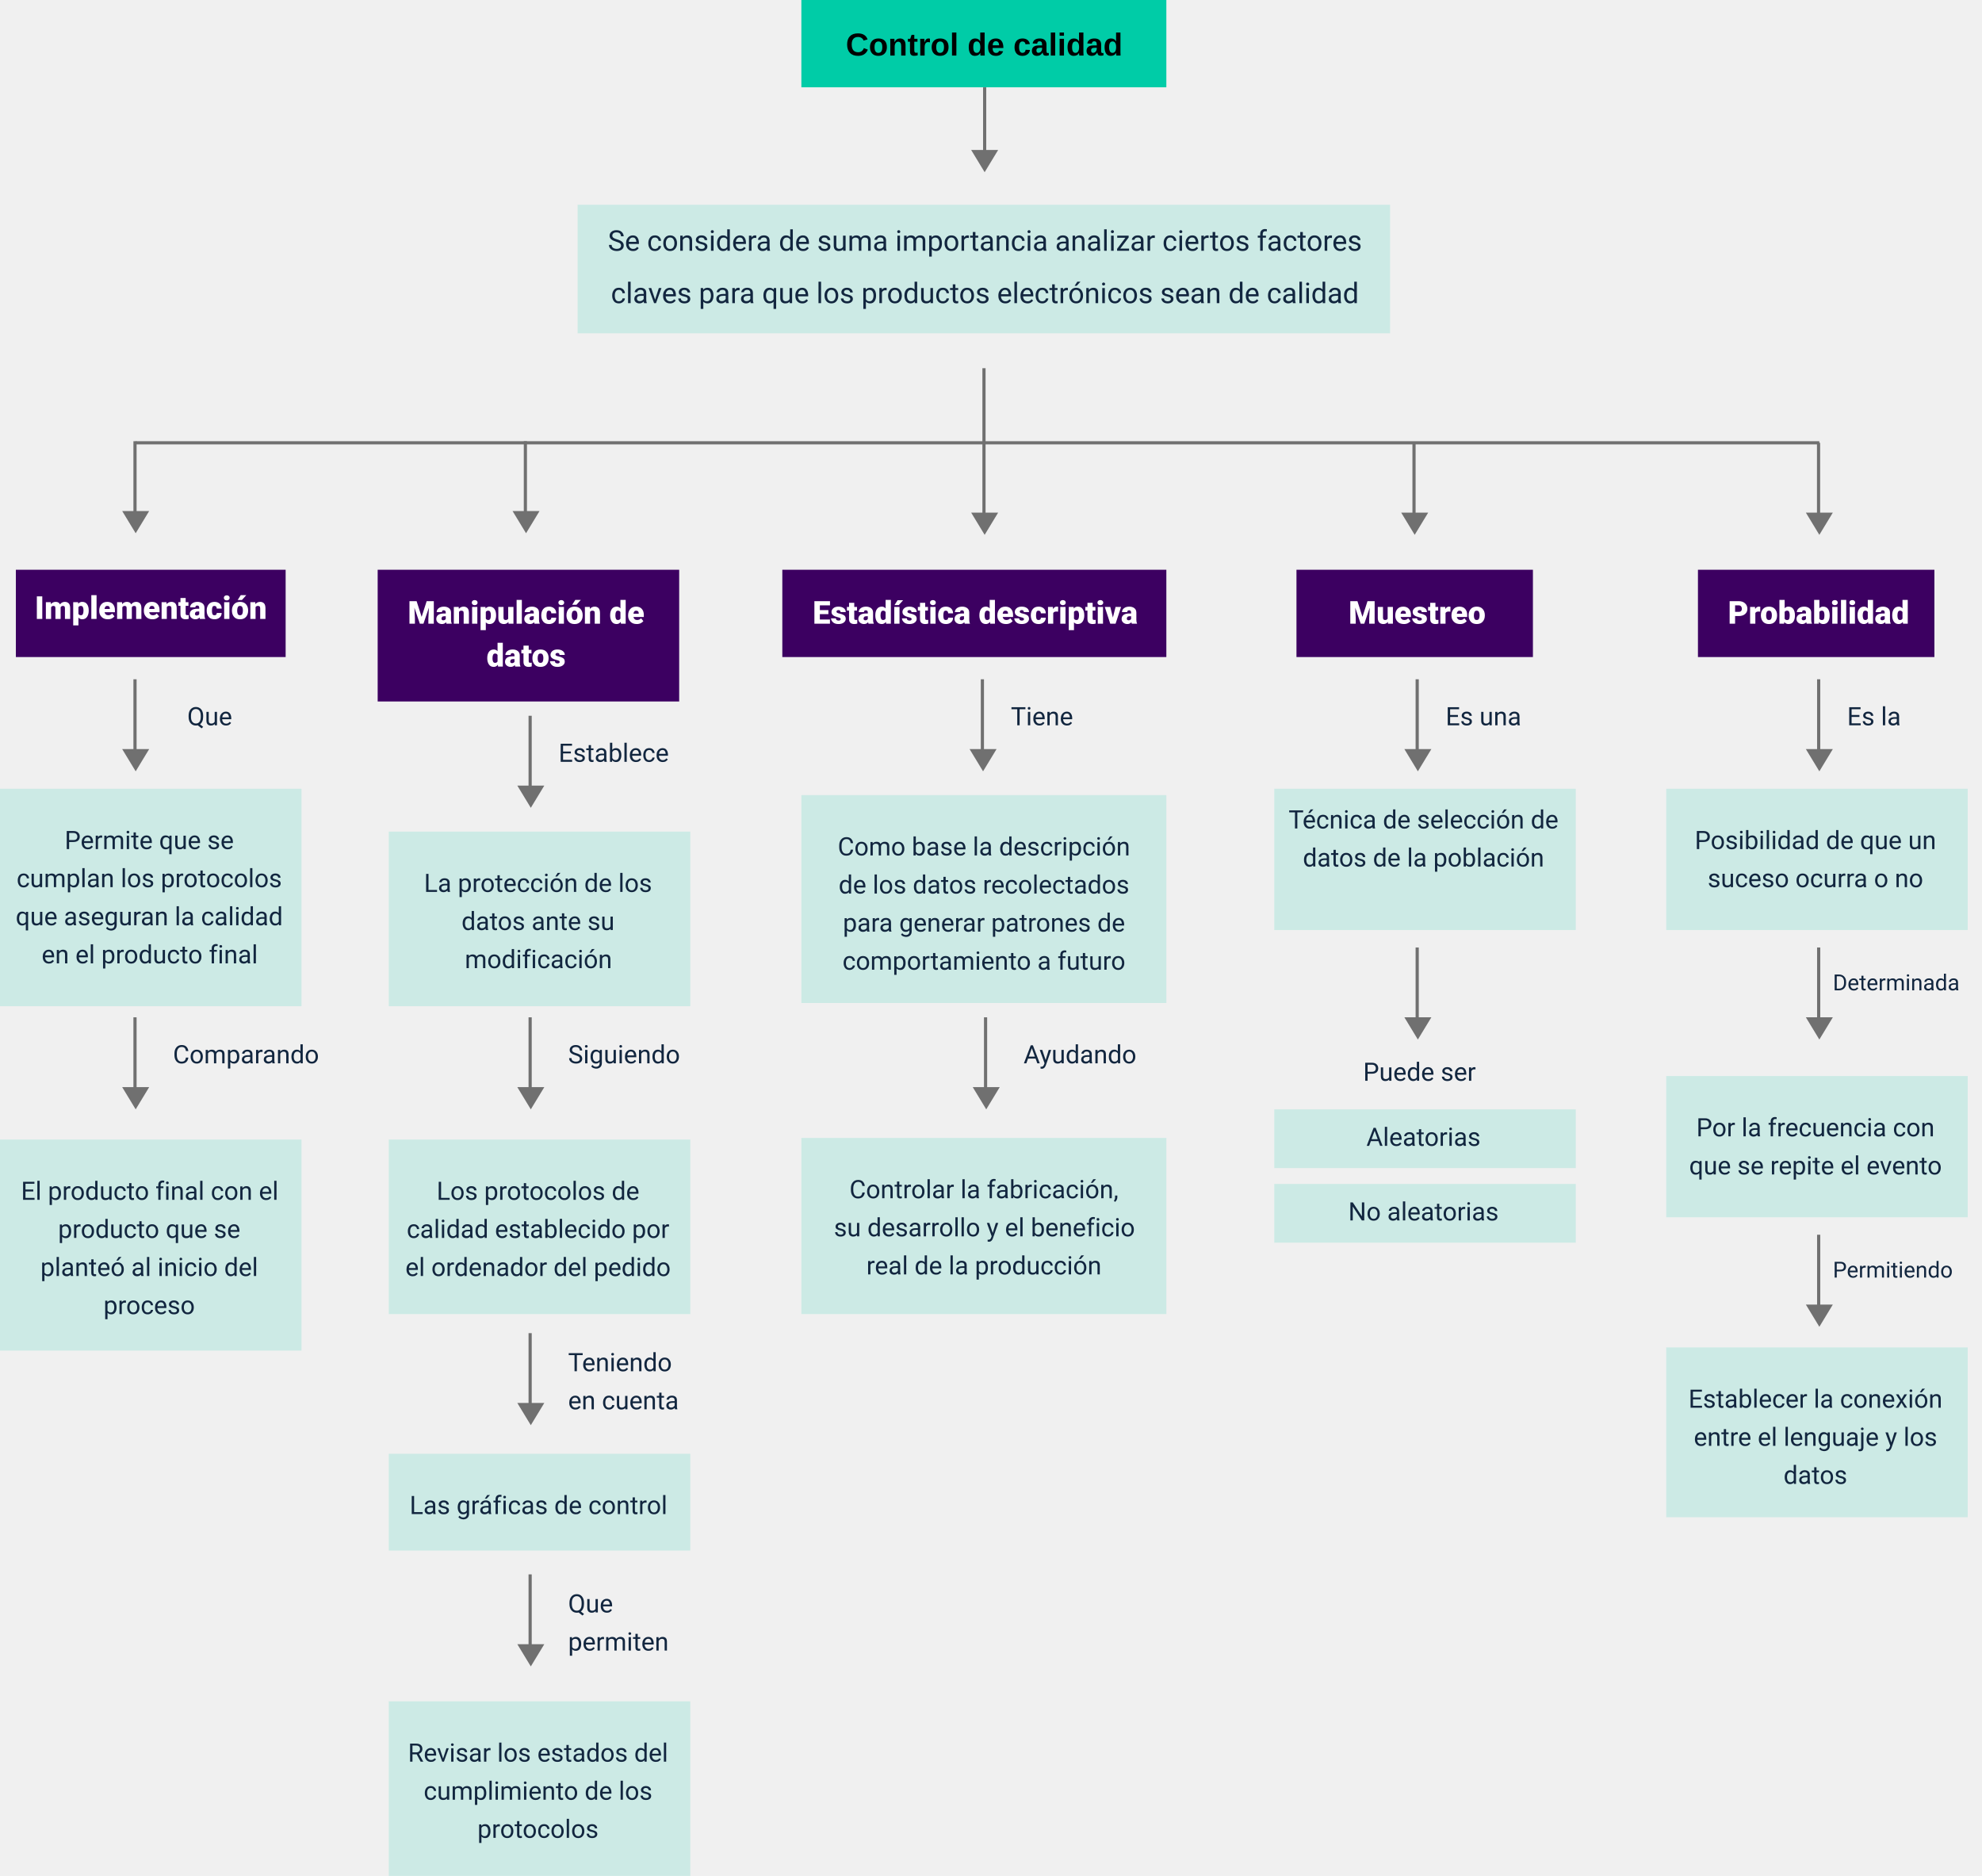
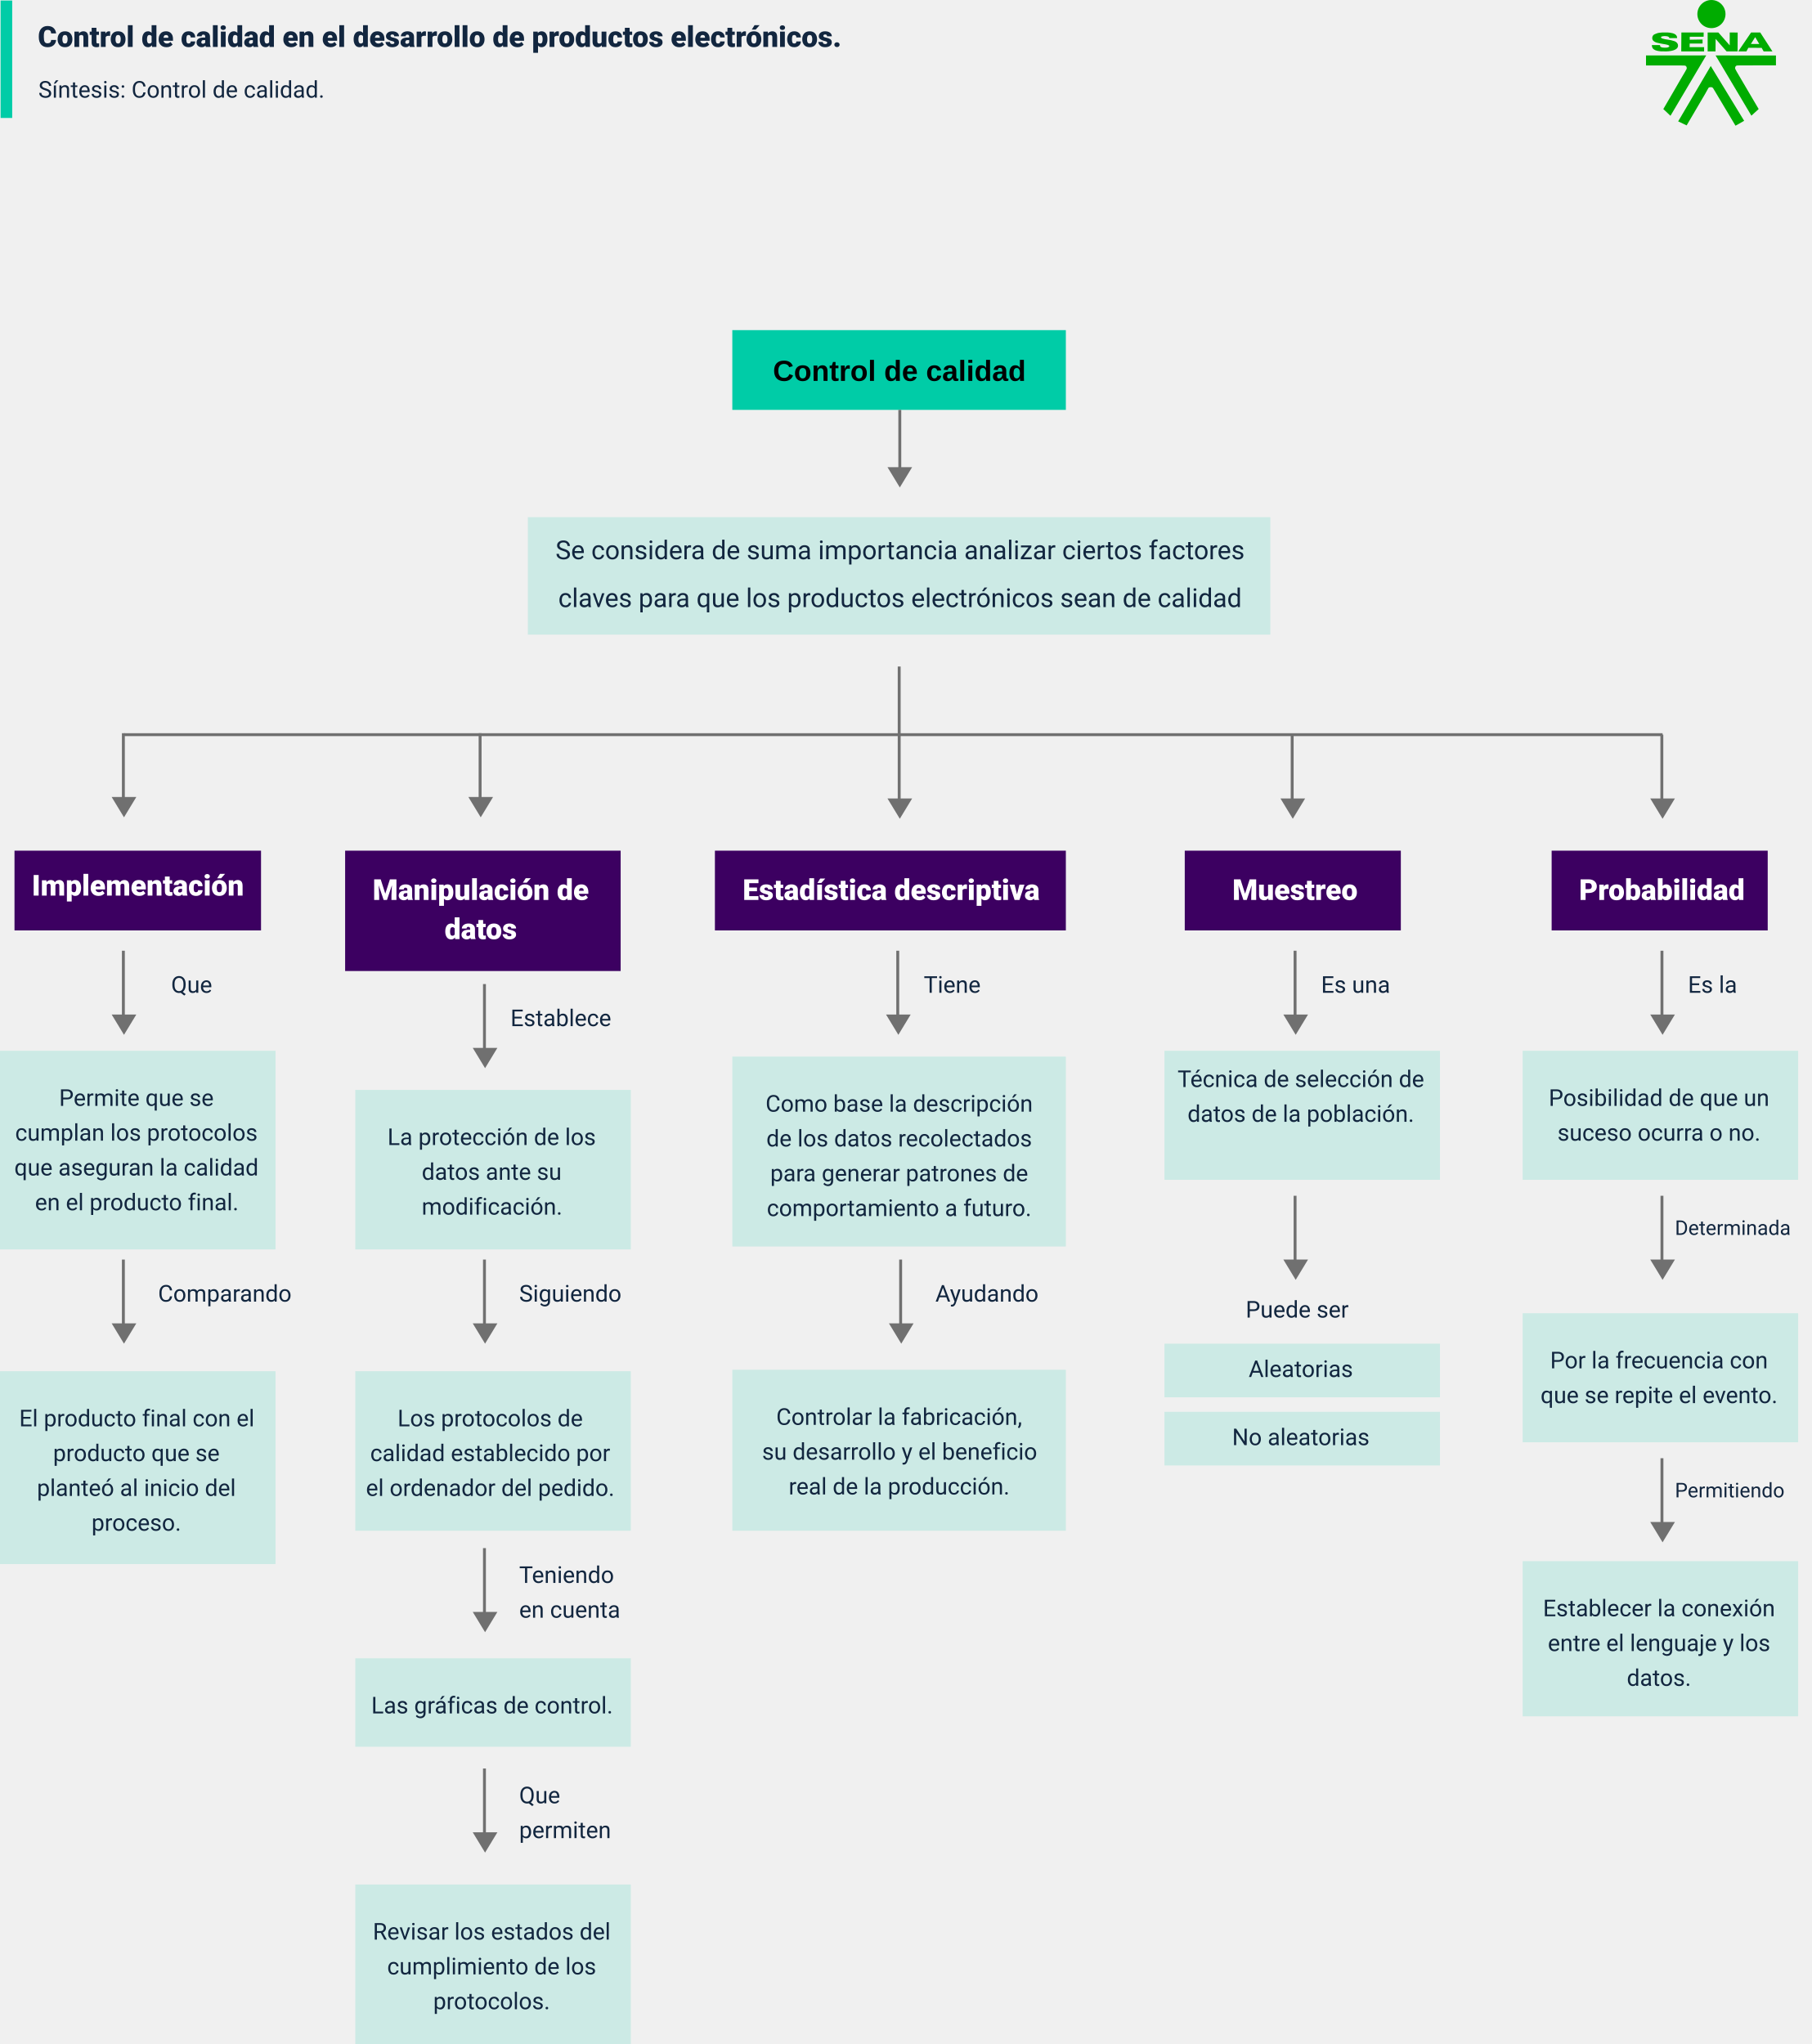
- <svg xmlns="http://www.w3.org/2000/svg" width="1249" height="1182" viewBox="0 0 1249 1182">
-   <g id="Grupo_1013349" data-name="Grupo 1013349" transform="translate(-179.924 -359.329)">
-     <rect id="Rectángulo_347331" data-name="Rectángulo 347331" width="230" height="55" transform="translate(684.924 359.329)" fill="#00cca7" />
-     <rect id="Rectángulo_347332" data-name="Rectángulo 347332" width="512" height="81" transform="translate(543.924 488.329)" fill="#00cca7" opacity="0.15" />
-     <rect id="Rectángulo_347427" data-name="Rectángulo 347427" width="190" height="137" transform="translate(179.924 856.329)" fill="#00cca7" opacity="0.15" />
-     <rect id="Rectángulo_347429" data-name="Rectángulo 347429" width="190" height="110" transform="translate(424.924 883.329)" fill="#00cca7" opacity="0.15" />
-     <rect id="Rectángulo_347435" data-name="Rectángulo 347435" width="190" height="89" transform="translate(982.924 856.329)" fill="#00cca7" opacity="0.15" />
-     <rect id="Rectángulo_347438" data-name="Rectángulo 347438" width="190" height="89" transform="translate(1229.924 856.329)" fill="#00cca7" opacity="0.15" />
-     <rect id="Rectángulo_347439" data-name="Rectángulo 347439" width="190" height="89" transform="translate(1229.924 1037.329)" fill="#00cca7" opacity="0.15" />
-     <rect id="Rectángulo_347440" data-name="Rectángulo 347440" width="190" height="107" transform="translate(1229.924 1208.329)" fill="#00cca7" opacity="0.15" />
-     <rect id="Rectángulo_347436" data-name="Rectángulo 347436" width="190" height="37" transform="translate(982.924 1058.329)" fill="#00cca7" opacity="0.15" />
-     <rect id="Rectángulo_347437" data-name="Rectángulo 347437" width="190" height="37" transform="translate(982.924 1105.329)" fill="#00cca7" opacity="0.15" />
-     <rect id="Rectángulo_347433" data-name="Rectángulo 347433" width="230" height="131" transform="translate(684.924 860.329)" fill="#00cca7" opacity="0.15" />
-     <rect id="Rectángulo_347434" data-name="Rectángulo 347434" width="230" height="111" transform="translate(684.924 1076.329)" fill="#00cca7" opacity="0.15" />
-     <rect id="Rectángulo_347430" data-name="Rectángulo 347430" width="190" height="110" transform="translate(424.924 1077.329)" fill="#00cca7" opacity="0.15" />
-     <rect id="Rectángulo_347432" data-name="Rectángulo 347432" width="190" height="110" transform="translate(424.924 1431.329)" fill="#00cca7" opacity="0.15" />
-     <rect id="Rectángulo_347431" data-name="Rectángulo 347431" width="190" height="61" transform="translate(424.924 1275.329)" fill="#00cca7" opacity="0.15" />
-     <rect id="Rectángulo_347428" data-name="Rectángulo 347428" width="190" height="133" transform="translate(179.924 1077.329)" fill="#00cca7" opacity="0.15" />
-     <text id="Control_de_calidad" data-name="Control de calidad" transform="translate(712.924 394.329)" font-size="20" font-family="Arial-BoldMT, Arial" font-weight="700">
-       <tspan x="0" y="0">Control de calidad</tspan>
-     </text>
-     <line id="Línea_2498" data-name="Línea 2498" y2="47" transform="translate(800.424 414.329)" fill="none" stroke="#707070" stroke-width="2" />
-     <line id="Línea_2499" data-name="Línea 2499" y2="47" transform="translate(800 591.329)" fill="none" stroke="#707070" stroke-width="2" />
-     <line id="Línea_2501" data-name="Línea 2501" y2="47" transform="translate(265 637.329)" fill="none" stroke="#707070" stroke-width="2" />
-     <line id="Línea_2506" data-name="Línea 2506" y2="47" transform="translate(265 787.329)" fill="none" stroke="#707070" stroke-width="2" />
-     <line id="Línea_2508" data-name="Línea 2508" y2="47" transform="translate(514 810.329)" fill="none" stroke="#707070" stroke-width="2" />
-     <line id="Línea_2512" data-name="Línea 2512" y2="47" transform="translate(799 787.329)" fill="none" stroke="#707070" stroke-width="2" />
-     <line id="Línea_2514" data-name="Línea 2514" y2="47" transform="translate(1073 787.329)" fill="none" stroke="#707070" stroke-width="2" />
-     <line id="Línea_2516" data-name="Línea 2516" y2="47" transform="translate(1326 787.329)" fill="none" stroke="#707070" stroke-width="2" />
-     <line id="Línea_2517" data-name="Línea 2517" y2="47" transform="translate(1326 956.329)" fill="none" stroke="#707070" stroke-width="2" />
-     <line id="Línea_2518" data-name="Línea 2518" y2="47" transform="translate(1326 1137.329)" fill="none" stroke="#707070" stroke-width="2" />
-     <line id="Línea_2515" data-name="Línea 2515" y2="47" transform="translate(1073 956.329)" fill="none" stroke="#707070" stroke-width="2" />
-     <line id="Línea_2507" data-name="Línea 2507" y2="47" transform="translate(265 1000.329)" fill="none" stroke="#707070" stroke-width="2" />
-     <line id="Línea_2509" data-name="Línea 2509" y2="47" transform="translate(514 1000.329)" fill="none" stroke="#707070" stroke-width="2" />
-     <line id="Línea_2513" data-name="Línea 2513" y2="47" transform="translate(801 1000.329)" fill="none" stroke="#707070" stroke-width="2" />
-     <line id="Línea_2510" data-name="Línea 2510" y2="47" transform="translate(514 1199.329)" fill="none" stroke="#707070" stroke-width="2" />
-     <line id="Línea_2511" data-name="Línea 2511" y2="47" transform="translate(514 1351.329)" fill="none" stroke="#707070" stroke-width="2" />
-     <line id="Línea_2502" data-name="Línea 2502" y2="47" transform="translate(511 637.329)" fill="none" stroke="#707070" stroke-width="2" />
-     <line id="Línea_2503" data-name="Línea 2503" y2="47" transform="translate(800 638.329)" fill="none" stroke="#707070" stroke-width="2" />
-     <line id="Línea_2504" data-name="Línea 2504" y2="47" transform="translate(1071 638.329)" fill="none" stroke="#707070" stroke-width="2" />
-     <line id="Línea_2505" data-name="Línea 2505" y2="47" transform="translate(1325.924 638.329)" fill="none" stroke="#707070" stroke-width="2" />
-     <line id="Línea_2500" data-name="Línea 2500" x1="1061" transform="translate(265.424 638.329)" fill="none" stroke="#707070" stroke-width="2" />
-     <path id="Polígono_21" data-name="Polígono 21" d="M8.5,0,17,14H0Z" transform="translate(808.924 467.829) rotate(180)" fill="#707070" />
-     <path id="Polígono_22" data-name="Polígono 22" d="M8.5,0,17,14H0Z" transform="translate(273.924 695.329) rotate(180)" fill="#707070" />
-     <path id="Polígono_27" data-name="Polígono 27" d="M8.5,0,17,14H0Z" transform="translate(273.924 845.329) rotate(180)" fill="#707070" />
-     <path id="Polígono_29" data-name="Polígono 29" d="M8.5,0,17,14H0Z" transform="translate(522.924 868.329) rotate(180)" fill="#707070" />
-     <path id="Polígono_33" data-name="Polígono 33" d="M8.5,0,17,14H0Z" transform="translate(807.924 845.329) rotate(180)" fill="#707070" />
-     <path id="Polígono_35" data-name="Polígono 35" d="M8.5,0,17,14H0Z" transform="translate(1081.924 845.329) rotate(180)" fill="#707070" />
-     <path id="Polígono_37" data-name="Polígono 37" d="M8.5,0,17,14H0Z" transform="translate(1334.924 845.329) rotate(180)" fill="#707070" />
-     <path id="Polígono_38" data-name="Polígono 38" d="M8.5,0,17,14H0Z" transform="translate(1334.924 1014.329) rotate(180)" fill="#707070" />
-     <path id="Polígono_39" data-name="Polígono 39" d="M8.5,0,17,14H0Z" transform="translate(1334.924 1195.329) rotate(180)" fill="#707070" />
-     <path id="Polígono_36" data-name="Polígono 36" d="M8.5,0,17,14H0Z" transform="translate(1081.924 1014.329) rotate(180)" fill="#707070" />
-     <path id="Polígono_28" data-name="Polígono 28" d="M8.5,0,17,14H0Z" transform="translate(273.924 1058.329) rotate(180)" fill="#707070" />
-     <path id="Polígono_30" data-name="Polígono 30" d="M8.5,0,17,14H0Z" transform="translate(522.924 1058.329) rotate(180)" fill="#707070" />
-     <path id="Polígono_34" data-name="Polígono 34" d="M8.5,0,17,14H0Z" transform="translate(809.924 1058.329) rotate(180)" fill="#707070" />
-     <path id="Polígono_31" data-name="Polígono 31" d="M8.5,0,17,14H0Z" transform="translate(522.924 1257.329) rotate(180)" fill="#707070" />
-     <path id="Polígono_32" data-name="Polígono 32" d="M8.5,0,17,14H0Z" transform="translate(522.924 1409.329) rotate(180)" fill="#707070" />
-     <path id="Polígono_23" data-name="Polígono 23" d="M8.5,0,17,14H0Z" transform="translate(519.924 695.329) rotate(180)" fill="#707070" />
-     <path id="Polígono_24" data-name="Polígono 24" d="M8.5,0,17,14H0Z" transform="translate(808.924 696.329) rotate(180)" fill="#707070" />
-     <path id="Polígono_25" data-name="Polígono 25" d="M8.5,0,17,14H0Z" transform="translate(1079.924 696.329) rotate(180)" fill="#707070" />
-     <path id="Polígono_26" data-name="Polígono 26" d="M8.5,0,17,14H0Z" transform="translate(1334.924 696.329) rotate(180)" fill="#707070" />
-     <text id="Se_considera_de_suma_importancia_analizar_ciertos_factores_claves_para_que_los_productos_electrónicos_sean_de_calidad" data-name="Se considera de suma importancia analizar ciertos factores claves para que los productos electrónicos sean de calidad" transform="translate(552.924 500.329)" fill="#12263f" font-size="18" font-family="Roboto-Regular, Roboto">
-       <tspan x="10.046" y="17">Se considera de suma importancia analizar ciertos factores </tspan>
-       <tspan x="11.984" y="50">claves para que los productos electrónicos sean de calidad</tspan>
-     </text>
-     <rect id="Rectángulo_347422" data-name="Rectángulo 347422" width="170" height="55" transform="translate(189.924 718.329)" fill="#3c0061" />
-     <rect id="Rectángulo_347423" data-name="Rectángulo 347423" width="190" height="83" transform="translate(417.924 718.329)" fill="#3c0061" />
-     <rect id="Rectángulo_347424" data-name="Rectángulo 347424" width="242" height="55" transform="translate(672.924 718.329)" fill="#3c0061" />
-     <rect id="Rectángulo_347425" data-name="Rectángulo 347425" width="149" height="55" transform="translate(996.924 718.329)" fill="#3c0061" />
-     <rect id="Rectángulo_347426" data-name="Rectángulo 347426" width="149" height="55" transform="translate(1249.924 718.329)" fill="#3c0061" />
-     <text id="Implementación" transform="translate(193.924 730.329)" fill="#fff" font-size="20" font-family="Roboto-Black, Roboto" font-weight="800">
-       <tspan x="7.909" y="19">Implementación</tspan>
-     </text>
-     <text id="Manipulación_de_datos_" data-name="Manipulación de datos " transform="translate(428.924 733.329)" fill="#fff" font-size="20" font-family="Roboto-Black, Roboto" font-weight="800">
-       <tspan x="7.954" y="19">Manipulación de </tspan>
-       <tspan x="57.544" y="46">datos</tspan>
-     </text>
-     <text id="Estadística_descriptiva" data-name="Estadística descriptiva" transform="translate(683.924 733.329)" fill="#fff" font-size="20" font-family="Roboto-Black, Roboto" font-weight="800">
-       <tspan x="8.132" y="19">Estadística descriptiva</tspan>
-     </text>
-     <text id="Muestreo" transform="translate(1007.924 733.329)" fill="#fff" font-size="20" font-family="Roboto-Black, Roboto" font-weight="800">
-       <tspan x="21.841" y="19">Muestreo</tspan>
-     </text>
-     <text id="Probabilidad" transform="translate(1260.924 733.329)" fill="#fff" font-size="20" font-family="Roboto-Black, Roboto" font-weight="800">
-       <tspan x="7.891" y="19">Probabilidad</tspan>
-     </text>
-     <text id="Que" transform="translate(297.924 801.329)" fill="#12263f" font-size="16" font-family="Roboto-Regular, Roboto">
-       <tspan x="0" y="15">Que</tspan>
-     </text>
-     <text id="Establece" transform="translate(531.924 824.329)" fill="#12263f" font-size="16" font-family="Roboto-Regular, Roboto">
-       <tspan x="0" y="15">Establece</tspan>
-     </text>
-     <text id="Tiene" transform="translate(816.924 801.329)" fill="#12263f" font-size="16" font-family="Roboto-Regular, Roboto">
-       <tspan x="0" y="15">Tiene</tspan>
-     </text>
-     <text id="Es_una" data-name="Es una" transform="translate(1090.924 801.329)" fill="#12263f" font-size="16" font-family="Roboto-Regular, Roboto">
-       <tspan x="0" y="15">Es una</tspan>
-     </text>
-     <text id="Es_la" data-name="Es la" transform="translate(1343.924 801.329)" fill="#12263f" font-size="16" font-family="Roboto-Regular, Roboto">
-       <tspan x="0" y="15">Es la</tspan>
-     </text>
-     <text id="Determinada" transform="translate(1334.924 970.329)" fill="#12263f" font-size="14" font-family="Roboto-Regular, Roboto">
-       <tspan x="0" y="13">Determinada</tspan>
-     </text>
-     <text id="Permitiendo" transform="translate(1334.924 1151.329)" fill="#12263f" font-size="14" font-family="Roboto-Regular, Roboto">
-       <tspan x="0" y="13">Permitiendo</tspan>
-     </text>
-     <text id="Puede_ser" data-name="Puede ser" transform="translate(1038.924 1025.329)" fill="#12263f" font-size="16" font-family="Roboto-Regular, Roboto">
-       <tspan x="0" y="15">Puede ser</tspan>
-     </text>
-     <text id="Comparando" transform="translate(288.924 1014.329)" fill="#12263f" font-size="16" font-family="Roboto-Regular, Roboto">
-       <tspan x="0" y="15">Comparando</tspan>
-     </text>
-     <text id="Siguiendo" transform="translate(537.924 1014.329)" fill="#12263f" font-size="16" font-family="Roboto-Regular, Roboto">
-       <tspan x="0" y="15">Siguiendo</tspan>
-     </text>
-     <text id="Ayudando" transform="translate(824.924 1014.329)" fill="#12263f" font-size="16" font-family="Roboto-Regular, Roboto">
-       <tspan x="0" y="15">Ayudando</tspan>
-     </text>
-     <text id="Teniendo_en_cuenta" data-name="Teniendo en cuenta" transform="translate(537.924 1208.329)" fill="#12263f" font-size="16" font-family="Roboto-Regular, Roboto">
-       <tspan x="0" y="15">Teniendo </tspan>
-       <tspan x="0" y="39">en cuenta</tspan>
-     </text>
-     <text id="Que_permiten" data-name="Que permiten" transform="translate(537.924 1360.329)" fill="#12263f" font-size="16" font-family="Roboto-Regular, Roboto">
-       <tspan x="0" y="15">Que </tspan>
-       <tspan x="0" y="39">permiten</tspan>
-     </text>
-     <text id="Permite_que_se_cumplan_los_protocolos_que_aseguran_la_calidad_en_el_producto_final" data-name="Permite que se cumplan los protocolos que aseguran la calidad en el producto final" transform="translate(188.924 879.329)" fill="#12263f" font-size="16" font-family="Roboto-Regular, Roboto">
-       <tspan x="31.734" y="15">Permite que se </tspan>
-       <tspan x="1.449" y="39">cumplan los protocolos </tspan>
-       <tspan x="0.844" y="63">que aseguran la calidad </tspan>
-       <tspan x="17.203" y="87">en el producto final</tspan>
-     </text>
-     <text id="La_protección_de_los_datos_ante_su_modificación" data-name="La protección de los datos ante su modificación" transform="translate(433.924 906.329)" fill="#12263f" font-size="16" font-family="Roboto-Regular, Roboto">
-       <tspan x="13.199" y="15">La protección de los </tspan>
-       <tspan x="36.801" y="39">datos ante su </tspan>
-       <tspan x="38.898" y="63">modificación</tspan>
-     </text>
-     <text id="Técnica_de_selección_de_datos_de_la_población" data-name="Técnica de selección de datos de la población" transform="translate(991.924 866.329)" fill="#12263f" font-size="16" font-family="Roboto-Regular, Roboto">
-       <tspan x="0.016" y="15">Técnica de selección de </tspan>
-       <tspan x="8.992" y="39">datos de la población</tspan>
-     </text>
-     <text id="Posibilidad_de_que_un_suceso_ocurra_o_no" data-name="Posibilidad de que un suceso ocurra o no" transform="translate(1238.924 879.329)" fill="#12263f" font-size="16" font-family="Roboto-Regular, Roboto">
-       <tspan x="8.977" y="15">Posibilidad de que un </tspan>
-       <tspan x="17.102" y="39">suceso ocurra o no</tspan>
-     </text>
-     <text id="Por_la_frecuencia_con_que_se_repite_el_evento" data-name="Por la frecuencia con que se repite el evento" transform="translate(1238.924 1060.329)" fill="#12263f" font-size="16" font-family="Roboto-Regular, Roboto">
-       <tspan x="9.957" y="15">Por la frecuencia con </tspan>
-       <tspan x="5.426" y="39">que se repite el evento</tspan>
-     </text>
-     <text id="Establecer_la_conexión_entre_el_lenguaje_y_los_datos" data-name="Establecer la conexión entre el lenguaje y los datos" transform="translate(1238.924 1231.329)" fill="#12263f" font-size="16" font-family="Roboto-Regular, Roboto">
-       <tspan x="5.023" y="15">Establecer la conexión </tspan>
-       <tspan x="8.355" y="39">entre el lenguaje y los </tspan>
-       <tspan x="64.914" y="63">datos</tspan>
-     </text>
-     <text id="Aleatorias" transform="translate(991.924 1066.329)" fill="#12263f" font-size="16" font-family="Roboto-Regular, Roboto">
-       <tspan x="49.027" y="15">Aleatorias</tspan>
-     </text>
-     <text id="No_aleatorias" data-name="No aleatorias" transform="translate(991.924 1113.329)" fill="#12263f" font-size="16" font-family="Roboto-Regular, Roboto">
-       <tspan x="37.648" y="15">No aleatorias</tspan>
-     </text>
-     <text id="Como_base_la_descripción_de_los_datos_recolectados_para_generar_patrones_de_comportamiento_a_futuro" data-name="Como base la descripción de los datos recolectados para generar patrones de comportamiento a futuro" transform="translate(704.924 883.329)" fill="#12263f" font-size="16" font-family="Roboto-Regular, Roboto">
-       <tspan x="2.914" y="15">Como base la descripción </tspan>
-       <tspan x="3.441" y="39">de los datos recolectados </tspan>
-       <tspan x="6.156" y="63">para generar patrones de </tspan>
-       <tspan x="5.902" y="87">comportamiento a futuro</tspan>
-     </text>
-     <text id="Controlar_la_fabricación_su_desarrollo_y_el_beneficio_real_de_la_producción" data-name="Controlar la fabricación, su desarrollo y el beneficio real de la producción" transform="translate(704.924 1099.329)" fill="#12263f" font-size="16" font-family="Roboto-Regular, Roboto">
-       <tspan x="10.277" y="15">Controlar la fabricación, </tspan>
-       <tspan x="0.508" y="39">su desarrollo y el beneficio </tspan>
-       <tspan x="20.957" y="63">real de la producción</tspan>
-     </text>
-     <text id="Los_protocolos_de_calidad_establecido_por_el_ordenador_del_pedido" data-name="Los protocolos de calidad establecido por el ordenador del pedido" transform="translate(433.924 1100.329)" fill="#12263f" font-size="16" font-family="Roboto-Regular, Roboto">
-       <tspan x="21.141" y="15">Los protocolos de </tspan>
-       <tspan x="2.285" y="39">calidad establecido por </tspan>
-       <tspan x="1.441" y="63">el ordenador del pedido</tspan>
-     </text>
-     <text id="Revisar_los_estados_del_cumplimiento_de_los_protocolos" data-name="Revisar los estados del cumplimiento de los protocolos" transform="translate(433.924 1454.329)" fill="#12263f" font-size="16" font-family="Roboto-Regular, Roboto">
-       <tspan x="3.098" y="15">Revisar los estados del </tspan>
-       <tspan x="12.977" y="39">cumplimiento de los </tspan>
-       <tspan x="46.844" y="63">protocolos</tspan>
-     </text>
-     <text id="Las_gráficas_de_control" data-name="Las gráficas de control" transform="translate(433.924 1298.329)" fill="#12263f" font-size="16" font-family="Roboto-Regular, Roboto">
-       <tspan x="4.133" y="15">Las gráficas de control</tspan>
-     </text>
-     <text id="El_producto_final_con_el_producto_que_se_planteó_al_inicio_del_proceso" data-name="El producto final con el producto que se planteó al inicio del proceso" transform="translate(188.924 1100.329)" fill="#12263f" font-size="16" font-family="Roboto-Regular, Roboto">
-       <tspan x="4.223" y="15">El producto final con el </tspan>
-       <tspan x="27.594" y="39">producto que se </tspan>
-       <tspan x="16.477" y="63">planteó al inicio del </tspan>
-       <tspan x="56.207" y="87">proceso</tspan>
-     </text>
+ <svg xmlns="http://www.w3.org/2000/svg" width="1249" height="1409.681" viewBox="0 0 1249 1409.681">
+   <defs>
+     <clipPath id="clip-path">
+       <rect width="1249" height="1409.681" fill="none" />
+     </clipPath>
+   </defs>
+   <g id="Grupo_1013351" data-name="Grupo 1013351" transform="translate(-179.924 -131.648)">
+     <g id="Cuadrícula_de_repetición_2" data-name="Cuadrícula de repetición 2" transform="translate(179.924 131.648)" clip-path="url(#clip-path)">
+       <g id="Grupo_1013350" data-name="Grupo 1013350" transform="translate(-179.924 -131.648)">
+         <g id="Cuadrícula_de_repetición_1" data-name="Cuadrícula de repetición 1" transform="translate(179.924 131.648)" clip-path="url(#clip-path)">
+           <g id="Grupo_1013349" data-name="Grupo 1013349" transform="translate(-179.924 -131.648)">
+             <g id="Grupo_1013348" data-name="Grupo 1013348">
+               <text id="Control_de_calidad_en_el_desarrollo_de_productos_electrónicos." data-name="Control de calidad en el desarrollo de productos electrónicos." transform="translate(206 145)" fill="#12263f" font-size="20" font-family="Roboto-Black, Roboto" font-weight="800">
+                 <tspan x="0" y="19">Control de calidad en el desarrollo de productos electrónicos.</tspan>
+               </text>
+               <text id="Síntesis:_Control_de_calidad." data-name="Síntesis: Control de calidad." transform="translate(206.333 184)" fill="#12263f" font-size="16" font-family="Roboto-Regular, Roboto">
+                 <tspan x="0" y="15">Síntesis: Control de calidad.</tspan>
+               </text>
+               <rect id="Rectángulo_33766" data-name="Rectángulo 33766" width="8" height="81" transform="translate(180.333 132)" fill="#00cca7" />
+               <g id="g4" transform="translate(1213.329 -477.063)">
+                 <g id="g6-0" transform="translate(101.671 608.712)">
+                   <path id="path8-1" d="M771.727,2781.09a9.7,9.7,0,1,0,9.721,9.7,9.711,9.711,0,0,0-9.721-9.7Zm12.639,22.394-.009,8.887-7.831-8.883-7.384,0v13.04l5.421,0,.078-8.64,7.546,8.635,7.592.028.067-13.026-5.479-.035Zm-33.336,0h0l-.1,13.054,15.76-.018.014-2.906-10-.009.041-2.46,8.89-.04v-2.781l-8.849.163v-2.056l9.584-.026.019-2.907-15.356-.013Zm54.364,0h-6.28l-8.9,13.047,5.654.008,1.351-2.491,9.168.045,1.362,2.439,6.069,0Zm-65.023,0c-.3,0-.636,0-1.027,0a18.839,18.839,0,0,0-3.026.15,10.373,10.373,0,0,0-3.6,1.006,2.773,2.773,0,0,0-1.794,2.558,2.776,2.776,0,0,0,.292,1.392,2.075,2.075,0,0,0,.37.538,5.579,5.579,0,0,0,3.006,1.5,42.906,42.906,0,0,0,4.312.864,17.743,17.743,0,0,1,2.609.531,2.966,2.966,0,0,1,1.058.547.569.569,0,0,1-.107.814,3.029,3.029,0,0,1-1.529.545,13.571,13.571,0,0,1-2.729-.034c-1.051-.16-1.7-.51-1.838-1a2.527,2.527,0,0,1-.054-.424l-.019-.3-.4-.01c-.223-.005-1.487,0-2.81.01l-2.409.018v.174a5.2,5.2,0,0,0,.12.937c.341,1.415,1.438,2.3,3.438,2.79a18.416,18.416,0,0,0,2.629.4c.884.066,2.688.088,3.846.047,4.1-.15,6.858-1.127,7.7-2.722a2.628,2.628,0,0,0,.306-1.266,2.693,2.693,0,0,0-.485-1.6,4.128,4.128,0,0,0-2.146-1.512,21.717,21.717,0,0,0-4.4-1,24.725,24.725,0,0,1-3.614-.726,2.125,2.125,0,0,1-1.058-.625.6.6,0,0,1,0-.447c.147-.322.808-.565,1.73-.641a11.461,11.461,0,0,1,2.131.064,3.1,3.1,0,0,1,1.514.561,1.376,1.376,0,0,1,.3.568c.032.124.056.166.1.173s1.232.01,2.673.01l2.621-.01.009-.159a3.107,3.107,0,0,0-.13-.855c-.434-1.472-2.034-2.359-4.9-2.719a18.744,18.744,0,0,0-2.685-.142Zm61.557,3.207,2.816,4.744-5.8-.035Zm-33.775,12.607-41.521.031v6.9h13.384c12.828,0,13.394.009,13.781.19a1.674,1.674,0,0,1,.9,1.492c.1,1.1.276-.055-10.019,17.907l-6.109,10.488,4.936,4.638,24.647-41.649Zm6.462.035,24.681,41.534,5.027-4.58-6.192-10.516c-10.321-17.726-10.128-16.851-10.029-17.936a1.647,1.647,0,0,1,.905-1.472c.388-.177.956-.189,13.816-.189h13.416v-6.813l-41.623-.031Zm-3.344,7.263-22.464,38.2,5.847,2.771,12.8-21.821,2.142-3.84c.279-.5.618-.691,1.644-.694a1.78,1.78,0,0,1,1.655.685l2.359,3.943,13.084,21.945,5.974-3.369-23.042-37.82Z" transform="translate(-726.632 -2781.09)" fill="#00ac00" fill-rule="evenodd" />
+                 </g>
+               </g>
+               <rect id="Rectángulo_347331" data-name="Rectángulo 347331" width="230" height="55" transform="translate(684.924 359.329)" fill="#00cca7" />
+               <rect id="Rectángulo_347332" data-name="Rectángulo 347332" width="512" height="81" transform="translate(543.924 488.329)" fill="#00cca7" opacity="0.15" />
+               <rect id="Rectángulo_347427" data-name="Rectángulo 347427" width="190" height="137" transform="translate(179.924 856.329)" fill="#00cca7" opacity="0.15" />
+               <rect id="Rectángulo_347429" data-name="Rectángulo 347429" width="190" height="110" transform="translate(424.924 883.329)" fill="#00cca7" opacity="0.15" />
+               <rect id="Rectángulo_347435" data-name="Rectángulo 347435" width="190" height="89" transform="translate(982.924 856.329)" fill="#00cca7" opacity="0.15" />
+               <rect id="Rectángulo_347438" data-name="Rectángulo 347438" width="190" height="89" transform="translate(1229.924 856.329)" fill="#00cca7" opacity="0.15" />
+               <rect id="Rectángulo_347439" data-name="Rectángulo 347439" width="190" height="89" transform="translate(1229.924 1037.329)" fill="#00cca7" opacity="0.15" />
+               <rect id="Rectángulo_347440" data-name="Rectángulo 347440" width="190" height="107" transform="translate(1229.924 1208.329)" fill="#00cca7" opacity="0.15" />
+               <rect id="Rectángulo_347436" data-name="Rectángulo 347436" width="190" height="37" transform="translate(982.924 1058.329)" fill="#00cca7" opacity="0.15" />
+               <rect id="Rectángulo_347437" data-name="Rectángulo 347437" width="190" height="37" transform="translate(982.924 1105.329)" fill="#00cca7" opacity="0.15" />
+               <rect id="Rectángulo_347433" data-name="Rectángulo 347433" width="230" height="131" transform="translate(684.924 860.329)" fill="#00cca7" opacity="0.15" />
+               <rect id="Rectángulo_347434" data-name="Rectángulo 347434" width="230" height="111" transform="translate(684.924 1076.329)" fill="#00cca7" opacity="0.15" />
+               <rect id="Rectángulo_347430" data-name="Rectángulo 347430" width="190" height="110" transform="translate(424.924 1077.329)" fill="#00cca7" opacity="0.15" />
+               <rect id="Rectángulo_347432" data-name="Rectángulo 347432" width="190" height="110" transform="translate(424.924 1431.329)" fill="#00cca7" opacity="0.15" />
+               <rect id="Rectángulo_347431" data-name="Rectángulo 347431" width="190" height="61" transform="translate(424.924 1275.329)" fill="#00cca7" opacity="0.15" />
+               <rect id="Rectángulo_347428" data-name="Rectángulo 347428" width="190" height="133" transform="translate(179.924 1077.329)" fill="#00cca7" opacity="0.15" />
+               <text id="Control_de_calidad" data-name="Control de calidad" transform="translate(712.924 394.329)" font-size="20" font-family="Arial-BoldMT, Arial" font-weight="700">
+                 <tspan x="0" y="0">Control de calidad</tspan>
+               </text>
+               <line id="Línea_2498" data-name="Línea 2498" y2="47" transform="translate(800.424 414.329)" fill="none" stroke="#707070" stroke-width="2" />
+               <line id="Línea_2499" data-name="Línea 2499" y2="47" transform="translate(800 591.329)" fill="none" stroke="#707070" stroke-width="2" />
+               <line id="Línea_2501" data-name="Línea 2501" y2="47" transform="translate(265 637.329)" fill="none" stroke="#707070" stroke-width="2" />
+               <line id="Línea_2506" data-name="Línea 2506" y2="47" transform="translate(265 787.329)" fill="none" stroke="#707070" stroke-width="2" />
+               <line id="Línea_2508" data-name="Línea 2508" y2="47" transform="translate(514 810.329)" fill="none" stroke="#707070" stroke-width="2" />
+               <line id="Línea_2512" data-name="Línea 2512" y2="47" transform="translate(799 787.329)" fill="none" stroke="#707070" stroke-width="2" />
+               <line id="Línea_2514" data-name="Línea 2514" y2="47" transform="translate(1073 787.329)" fill="none" stroke="#707070" stroke-width="2" />
+               <line id="Línea_2516" data-name="Línea 2516" y2="47" transform="translate(1326 787.329)" fill="none" stroke="#707070" stroke-width="2" />
+               <line id="Línea_2517" data-name="Línea 2517" y2="47" transform="translate(1326 956.329)" fill="none" stroke="#707070" stroke-width="2" />
+               <line id="Línea_2518" data-name="Línea 2518" y2="47" transform="translate(1326 1137.329)" fill="none" stroke="#707070" stroke-width="2" />
+               <line id="Línea_2515" data-name="Línea 2515" y2="47" transform="translate(1073 956.329)" fill="none" stroke="#707070" stroke-width="2" />
+               <line id="Línea_2507" data-name="Línea 2507" y2="47" transform="translate(265 1000.329)" fill="none" stroke="#707070" stroke-width="2" />
+               <line id="Línea_2509" data-name="Línea 2509" y2="47" transform="translate(514 1000.329)" fill="none" stroke="#707070" stroke-width="2" />
+               <line id="Línea_2513" data-name="Línea 2513" y2="47" transform="translate(801 1000.329)" fill="none" stroke="#707070" stroke-width="2" />
+               <line id="Línea_2510" data-name="Línea 2510" y2="47" transform="translate(514 1199.329)" fill="none" stroke="#707070" stroke-width="2" />
+               <line id="Línea_2511" data-name="Línea 2511" y2="47" transform="translate(514 1351.329)" fill="none" stroke="#707070" stroke-width="2" />
+               <line id="Línea_2502" data-name="Línea 2502" y2="47" transform="translate(511 637.329)" fill="none" stroke="#707070" stroke-width="2" />
+               <line id="Línea_2503" data-name="Línea 2503" y2="47" transform="translate(800 638.329)" fill="none" stroke="#707070" stroke-width="2" />
+               <line id="Línea_2504" data-name="Línea 2504" y2="47" transform="translate(1071 638.329)" fill="none" stroke="#707070" stroke-width="2" />
+               <line id="Línea_2505" data-name="Línea 2505" y2="47" transform="translate(1325.924 638.329)" fill="none" stroke="#707070" stroke-width="2" />
+               <line id="Línea_2500" data-name="Línea 2500" x1="1061" transform="translate(265.424 638.329)" fill="none" stroke="#707070" stroke-width="2" />
+               <path id="Polígono_21" data-name="Polígono 21" d="M8.5,0,17,14H0Z" transform="translate(808.924 467.829) rotate(180)" fill="#707070" />
+               <path id="Polígono_22" data-name="Polígono 22" d="M8.5,0,17,14H0Z" transform="translate(273.924 695.329) rotate(180)" fill="#707070" />
+               <path id="Polígono_27" data-name="Polígono 27" d="M8.5,0,17,14H0Z" transform="translate(273.924 845.329) rotate(180)" fill="#707070" />
+               <path id="Polígono_29" data-name="Polígono 29" d="M8.5,0,17,14H0Z" transform="translate(522.924 868.329) rotate(180)" fill="#707070" />
+               <path id="Polígono_33" data-name="Polígono 33" d="M8.5,0,17,14H0Z" transform="translate(807.924 845.329) rotate(180)" fill="#707070" />
+               <path id="Polígono_35" data-name="Polígono 35" d="M8.5,0,17,14H0Z" transform="translate(1081.924 845.329) rotate(180)" fill="#707070" />
+               <path id="Polígono_37" data-name="Polígono 37" d="M8.5,0,17,14H0Z" transform="translate(1334.924 845.329) rotate(180)" fill="#707070" />
+               <path id="Polígono_38" data-name="Polígono 38" d="M8.5,0,17,14H0Z" transform="translate(1334.924 1014.329) rotate(180)" fill="#707070" />
+               <path id="Polígono_39" data-name="Polígono 39" d="M8.5,0,17,14H0Z" transform="translate(1334.924 1195.329) rotate(180)" fill="#707070" />
+               <path id="Polígono_36" data-name="Polígono 36" d="M8.5,0,17,14H0Z" transform="translate(1081.924 1014.329) rotate(180)" fill="#707070" />
+               <path id="Polígono_28" data-name="Polígono 28" d="M8.5,0,17,14H0Z" transform="translate(273.924 1058.329) rotate(180)" fill="#707070" />
+               <path id="Polígono_30" data-name="Polígono 30" d="M8.5,0,17,14H0Z" transform="translate(522.924 1058.329) rotate(180)" fill="#707070" />
+               <path id="Polígono_34" data-name="Polígono 34" d="M8.5,0,17,14H0Z" transform="translate(809.924 1058.329) rotate(180)" fill="#707070" />
+               <path id="Polígono_31" data-name="Polígono 31" d="M8.5,0,17,14H0Z" transform="translate(522.924 1257.329) rotate(180)" fill="#707070" />
+               <path id="Polígono_32" data-name="Polígono 32" d="M8.5,0,17,14H0Z" transform="translate(522.924 1409.329) rotate(180)" fill="#707070" />
+               <path id="Polígono_23" data-name="Polígono 23" d="M8.5,0,17,14H0Z" transform="translate(519.924 695.329) rotate(180)" fill="#707070" />
+               <path id="Polígono_24" data-name="Polígono 24" d="M8.5,0,17,14H0Z" transform="translate(808.924 696.329) rotate(180)" fill="#707070" />
+               <path id="Polígono_25" data-name="Polígono 25" d="M8.5,0,17,14H0Z" transform="translate(1079.924 696.329) rotate(180)" fill="#707070" />
+               <path id="Polígono_26" data-name="Polígono 26" d="M8.5,0,17,14H0Z" transform="translate(1334.924 696.329) rotate(180)" fill="#707070" />
+               <text id="Se_considera_de_suma_importancia_analizar_ciertos_factores_claves_para_que_los_productos_electrónicos_sean_de_calidad" data-name="Se considera de suma importancia analizar ciertos factores claves para que los productos electrónicos sean de calidad" transform="translate(552.924 500.329)" fill="#12263f" font-size="18" font-family="Roboto-Regular, Roboto">
+                 <tspan x="10.046" y="17">Se considera de suma importancia analizar ciertos factores </tspan>
+                 <tspan x="11.984" y="50">claves para que los productos electrónicos sean de calidad</tspan>
+               </text>
+               <rect id="Rectángulo_347422" data-name="Rectángulo 347422" width="170" height="55" transform="translate(189.924 718.329)" fill="#3c0061" />
+               <rect id="Rectángulo_347423" data-name="Rectángulo 347423" width="190" height="83" transform="translate(417.924 718.329)" fill="#3c0061" />
+               <rect id="Rectángulo_347424" data-name="Rectángulo 347424" width="242" height="55" transform="translate(672.924 718.329)" fill="#3c0061" />
+               <rect id="Rectángulo_347425" data-name="Rectángulo 347425" width="149" height="55" transform="translate(996.924 718.329)" fill="#3c0061" />
+               <rect id="Rectángulo_347426" data-name="Rectángulo 347426" width="149" height="55" transform="translate(1249.924 718.329)" fill="#3c0061" />
+               <text id="Implementación" transform="translate(193.924 730.329)" fill="#fff" font-size="20" font-family="Roboto-Black, Roboto" font-weight="800">
+                 <tspan x="7.909" y="19">Implementación</tspan>
+               </text>
+               <text id="Manipulación_de_datos_" data-name="Manipulación de datos " transform="translate(428.924 733.329)" fill="#fff" font-size="20" font-family="Roboto-Black, Roboto" font-weight="800">
+                 <tspan x="7.954" y="19">Manipulación de </tspan>
+                 <tspan x="57.544" y="46">datos</tspan>
+               </text>
+               <text id="Estadística_descriptiva" data-name="Estadística descriptiva" transform="translate(683.924 733.329)" fill="#fff" font-size="20" font-family="Roboto-Black, Roboto" font-weight="800">
+                 <tspan x="8.132" y="19">Estadística descriptiva</tspan>
+               </text>
+               <text id="Muestreo" transform="translate(1007.924 733.329)" fill="#fff" font-size="20" font-family="Roboto-Black, Roboto" font-weight="800">
+                 <tspan x="21.841" y="19">Muestreo</tspan>
+               </text>
+               <text id="Probabilidad" transform="translate(1260.924 733.329)" fill="#fff" font-size="20" font-family="Roboto-Black, Roboto" font-weight="800">
+                 <tspan x="7.891" y="19">Probabilidad</tspan>
+               </text>
+               <text id="Que" transform="translate(297.924 801.329)" fill="#12263f" font-size="16" font-family="Roboto-Regular, Roboto">
+                 <tspan x="0" y="15">Que</tspan>
+               </text>
+               <text id="Establece" transform="translate(531.924 824.329)" fill="#12263f" font-size="16" font-family="Roboto-Regular, Roboto">
+                 <tspan x="0" y="15">Establece</tspan>
+               </text>
+               <text id="Tiene" transform="translate(816.924 801.329)" fill="#12263f" font-size="16" font-family="Roboto-Regular, Roboto">
+                 <tspan x="0" y="15">Tiene</tspan>
+               </text>
+               <text id="Es_una" data-name="Es una" transform="translate(1090.924 801.329)" fill="#12263f" font-size="16" font-family="Roboto-Regular, Roboto">
+                 <tspan x="0" y="15">Es una</tspan>
+               </text>
+               <text id="Es_la" data-name="Es la" transform="translate(1343.924 801.329)" fill="#12263f" font-size="16" font-family="Roboto-Regular, Roboto">
+                 <tspan x="0" y="15">Es la</tspan>
+               </text>
+               <text id="Determinada" transform="translate(1334.924 970.329)" fill="#12263f" font-size="14" font-family="Roboto-Regular, Roboto">
+                 <tspan x="0" y="13">Determinada</tspan>
+               </text>
+               <text id="Permitiendo" transform="translate(1334.924 1151.329)" fill="#12263f" font-size="14" font-family="Roboto-Regular, Roboto">
+                 <tspan x="0" y="13">Permitiendo</tspan>
+               </text>
+               <text id="Puede_ser" data-name="Puede ser" transform="translate(1038.924 1025.329)" fill="#12263f" font-size="16" font-family="Roboto-Regular, Roboto">
+                 <tspan x="0" y="15">Puede ser</tspan>
+               </text>
+               <text id="Comparando" transform="translate(288.924 1014.329)" fill="#12263f" font-size="16" font-family="Roboto-Regular, Roboto">
+                 <tspan x="0" y="15">Comparando</tspan>
+               </text>
+               <text id="Siguiendo" transform="translate(537.924 1014.329)" fill="#12263f" font-size="16" font-family="Roboto-Regular, Roboto">
+                 <tspan x="0" y="15">Siguiendo</tspan>
+               </text>
+               <text id="Ayudando" transform="translate(824.924 1014.329)" fill="#12263f" font-size="16" font-family="Roboto-Regular, Roboto">
+                 <tspan x="0" y="15">Ayudando</tspan>
+               </text>
+               <text id="Teniendo_en_cuenta" data-name="Teniendo en cuenta" transform="translate(537.924 1208.329)" fill="#12263f" font-size="16" font-family="Roboto-Regular, Roboto">
+                 <tspan x="0" y="15">Teniendo </tspan>
+                 <tspan x="0" y="39">en cuenta</tspan>
+               </text>
+               <text id="Que_permiten" data-name="Que permiten" transform="translate(537.924 1360.329)" fill="#12263f" font-size="16" font-family="Roboto-Regular, Roboto">
+                 <tspan x="0" y="15">Que </tspan>
+                 <tspan x="0" y="39">permiten</tspan>
+               </text>
+               <text id="Permite_que_se_cumplan_los_protocolos_que_aseguran_la_calidad_en_el_producto_final." data-name="Permite que se cumplan los protocolos que aseguran la calidad en el producto final." transform="translate(188.924 879.329)" fill="#12263f" font-size="16" font-family="Roboto-Regular, Roboto">
+                 <tspan x="31.734" y="15">Permite que se </tspan>
+                 <tspan x="1.449" y="39">cumplan los protocolos </tspan>
+                 <tspan x="0.844" y="63">que aseguran la calidad </tspan>
+                 <tspan x="15.098" y="87">en el producto final.</tspan>
+               </text>
+               <text id="La_protección_de_los_datos_ante_su_modificación." data-name="La protección de los datos ante su modificación." transform="translate(433.924 906.329)" fill="#12263f" font-size="16" font-family="Roboto-Regular, Roboto">
+                 <tspan x="13.199" y="15">La protección de los </tspan>
+                 <tspan x="36.801" y="39">datos ante su </tspan>
+                 <tspan x="36.793" y="63">modificación.</tspan>
+               </text>
+               <text id="Técnica_de_selección_de_datos_de_la_población." data-name="Técnica de selección de datos de la población." transform="translate(991.924 866.329)" fill="#12263f" font-size="16" font-family="Roboto-Regular, Roboto">
+                 <tspan x="0.016" y="15">Técnica de selección de </tspan>
+                 <tspan x="6.887" y="39">datos de la población.</tspan>
+               </text>
+               <text id="Posibilidad_de_que_un_suceso_ocurra_o_no." data-name="Posibilidad de que un suceso ocurra o no." transform="translate(1238.924 879.329)" fill="#12263f" font-size="16" font-family="Roboto-Regular, Roboto">
+                 <tspan x="8.977" y="15">Posibilidad de que un </tspan>
+                 <tspan x="14.996" y="39">suceso ocurra o no.</tspan>
+               </text>
+               <text id="Por_la_frecuencia_con_que_se_repite_el_evento." data-name="Por la frecuencia con que se repite el evento." transform="translate(1238.924 1060.329)" fill="#12263f" font-size="16" font-family="Roboto-Regular, Roboto">
+                 <tspan x="9.957" y="15">Por la frecuencia con </tspan>
+                 <tspan x="3.32" y="39">que se repite el evento.</tspan>
+               </text>
+               <text id="Establecer_la_conexión_entre_el_lenguaje_y_los_datos." data-name="Establecer la conexión entre el lenguaje y los datos." transform="translate(1238.924 1231.329)" fill="#12263f" font-size="16" font-family="Roboto-Regular, Roboto">
+                 <tspan x="5.023" y="15">Establecer la conexión </tspan>
+                 <tspan x="8.355" y="39">entre el lenguaje y los </tspan>
+                 <tspan x="62.809" y="63">datos.</tspan>
+               </text>
+               <text id="Aleatorias" transform="translate(991.924 1066.329)" fill="#12263f" font-size="16" font-family="Roboto-Regular, Roboto">
+                 <tspan x="49.027" y="15">Aleatorias</tspan>
+               </text>
+               <text id="No_aleatorias" data-name="No aleatorias" transform="translate(991.924 1113.329)" fill="#12263f" font-size="16" font-family="Roboto-Regular, Roboto">
+                 <tspan x="37.648" y="15">No aleatorias</tspan>
+               </text>
+               <text id="Como_base_la_descripción_de_los_datos_recolectados_para_generar_patrones_de_comportamiento_a_futuro." data-name="Como base la descripción de los datos recolectados para generar patrones de comportamiento a futuro." transform="translate(704.924 883.329)" fill="#12263f" font-size="16" font-family="Roboto-Regular, Roboto">
+                 <tspan x="2.914" y="15">Como base la descripción </tspan>
+                 <tspan x="3.441" y="39">de los datos recolectados </tspan>
+                 <tspan x="6.156" y="63">para generar patrones de </tspan>
+                 <tspan x="3.797" y="87">comportamiento a futuro.</tspan>
+               </text>
+               <text id="Controlar_la_fabricación_su_desarrollo_y_el_beneficio_real_de_la_producción." data-name="Controlar la fabricación, su desarrollo y el beneficio real de la producción." transform="translate(704.924 1099.329)" fill="#12263f" font-size="16" font-family="Roboto-Regular, Roboto">
+                 <tspan x="10.277" y="15">Controlar la fabricación, </tspan>
+                 <tspan x="0.508" y="39">su desarrollo y el beneficio </tspan>
+                 <tspan x="18.852" y="63">real de la producción.</tspan>
+               </text>
+               <text id="Los_protocolos_de_calidad_establecido_por_el_ordenador_del_pedido." data-name="Los protocolos de calidad establecido por el ordenador del pedido." transform="translate(430.924 1100.329)" fill="#12263f" font-size="16" font-family="Roboto-Regular, Roboto">
+                 <tspan x="23.141" y="15">Los protocolos de </tspan>
+                 <tspan x="4.285" y="39">calidad establecido por </tspan>
+                 <tspan x="1.336" y="63">el ordenador del pedido.</tspan>
+               </text>
+               <text id="Revisar_los_estados_del_cumplimiento_de_los_protocolos." data-name="Revisar los estados del cumplimiento de los protocolos." transform="translate(433.924 1454.329)" fill="#12263f" font-size="16" font-family="Roboto-Regular, Roboto">
+                 <tspan x="3.098" y="15">Revisar los estados del </tspan>
+                 <tspan x="12.977" y="39">cumplimiento de los </tspan>
+                 <tspan x="44.738" y="63">protocolos.</tspan>
+               </text>
+               <text id="Las_gráficas_de_control." data-name="Las gráficas de control." transform="translate(433.924 1298.329)" fill="#12263f" font-size="16" font-family="Roboto-Regular, Roboto">
+                 <tspan x="2.027" y="15">Las gráficas de control.</tspan>
+               </text>
+               <text id="El_producto_final_con_el_producto_que_se_planteó_al_inicio_del_proceso." data-name="El producto final con el producto que se planteó al inicio del proceso." transform="translate(188.924 1100.329)" fill="#12263f" font-size="16" font-family="Roboto-Regular, Roboto">
+                 <tspan x="4.223" y="15">El producto final con el </tspan>
+                 <tspan x="27.594" y="39">producto que se </tspan>
+                 <tspan x="16.477" y="63">planteó al inicio del </tspan>
+                 <tspan x="54.102" y="87">proceso.</tspan>
+               </text>
+             </g>
+           </g>
+         </g>
+       </g>
+     </g>
  </g>
</svg>
